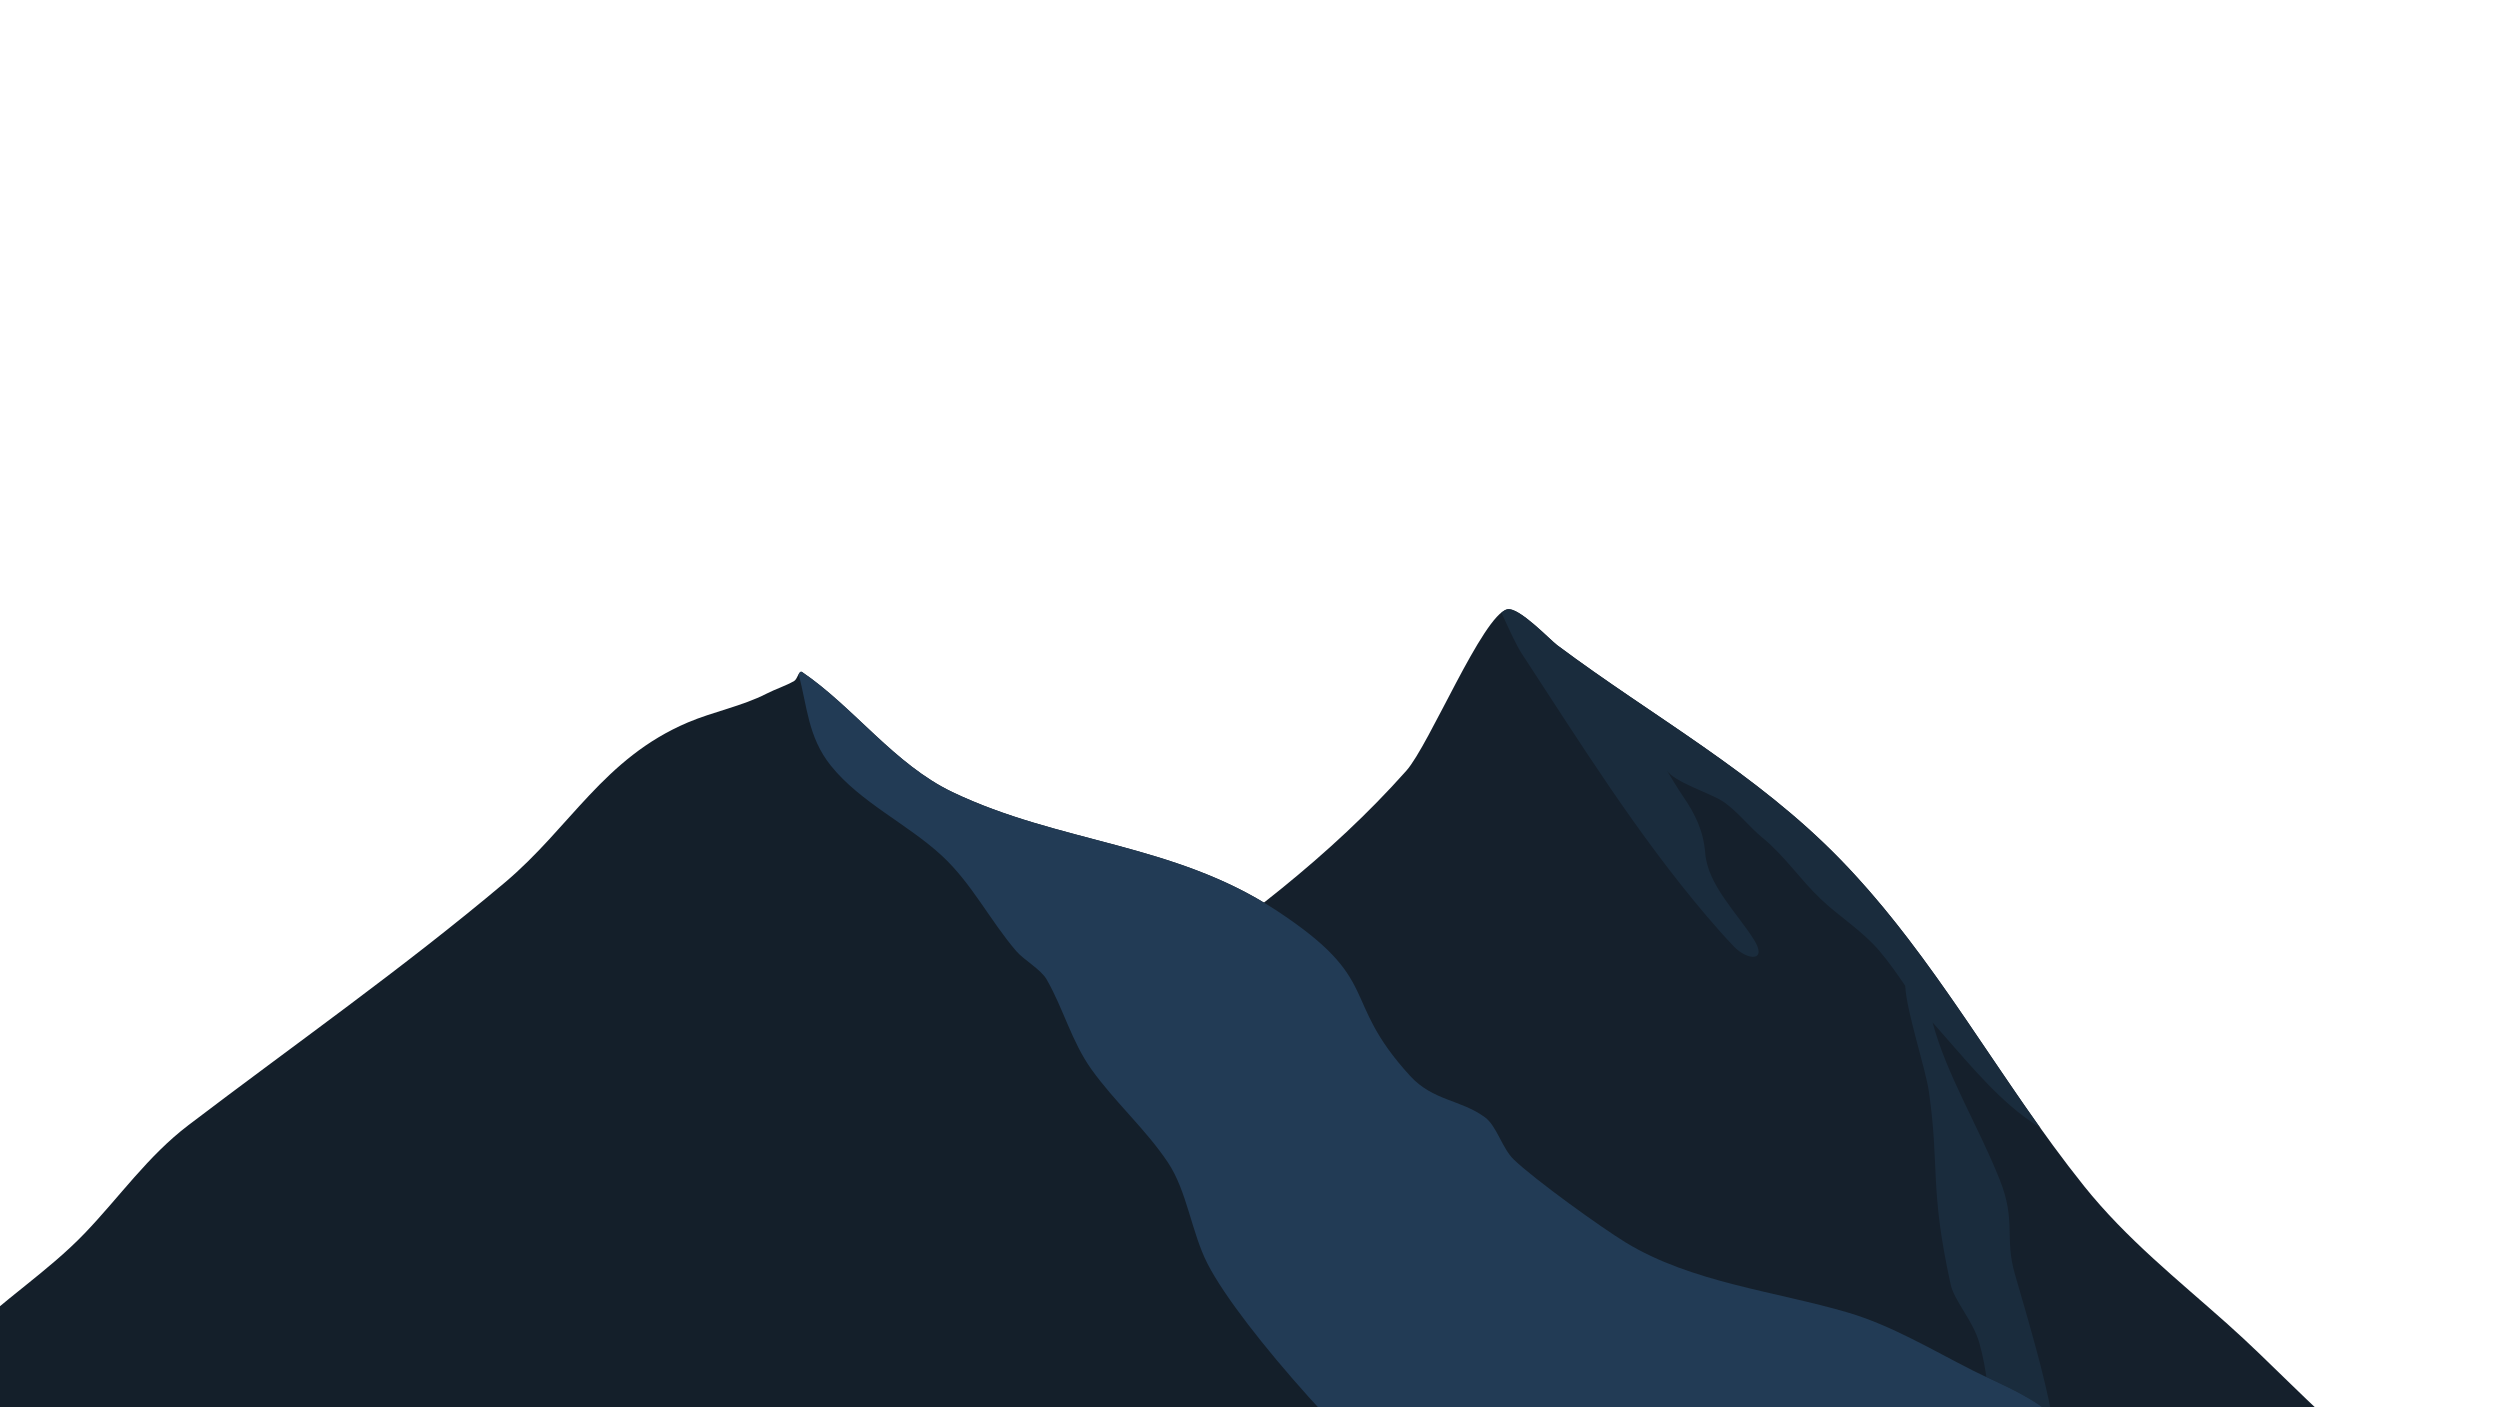
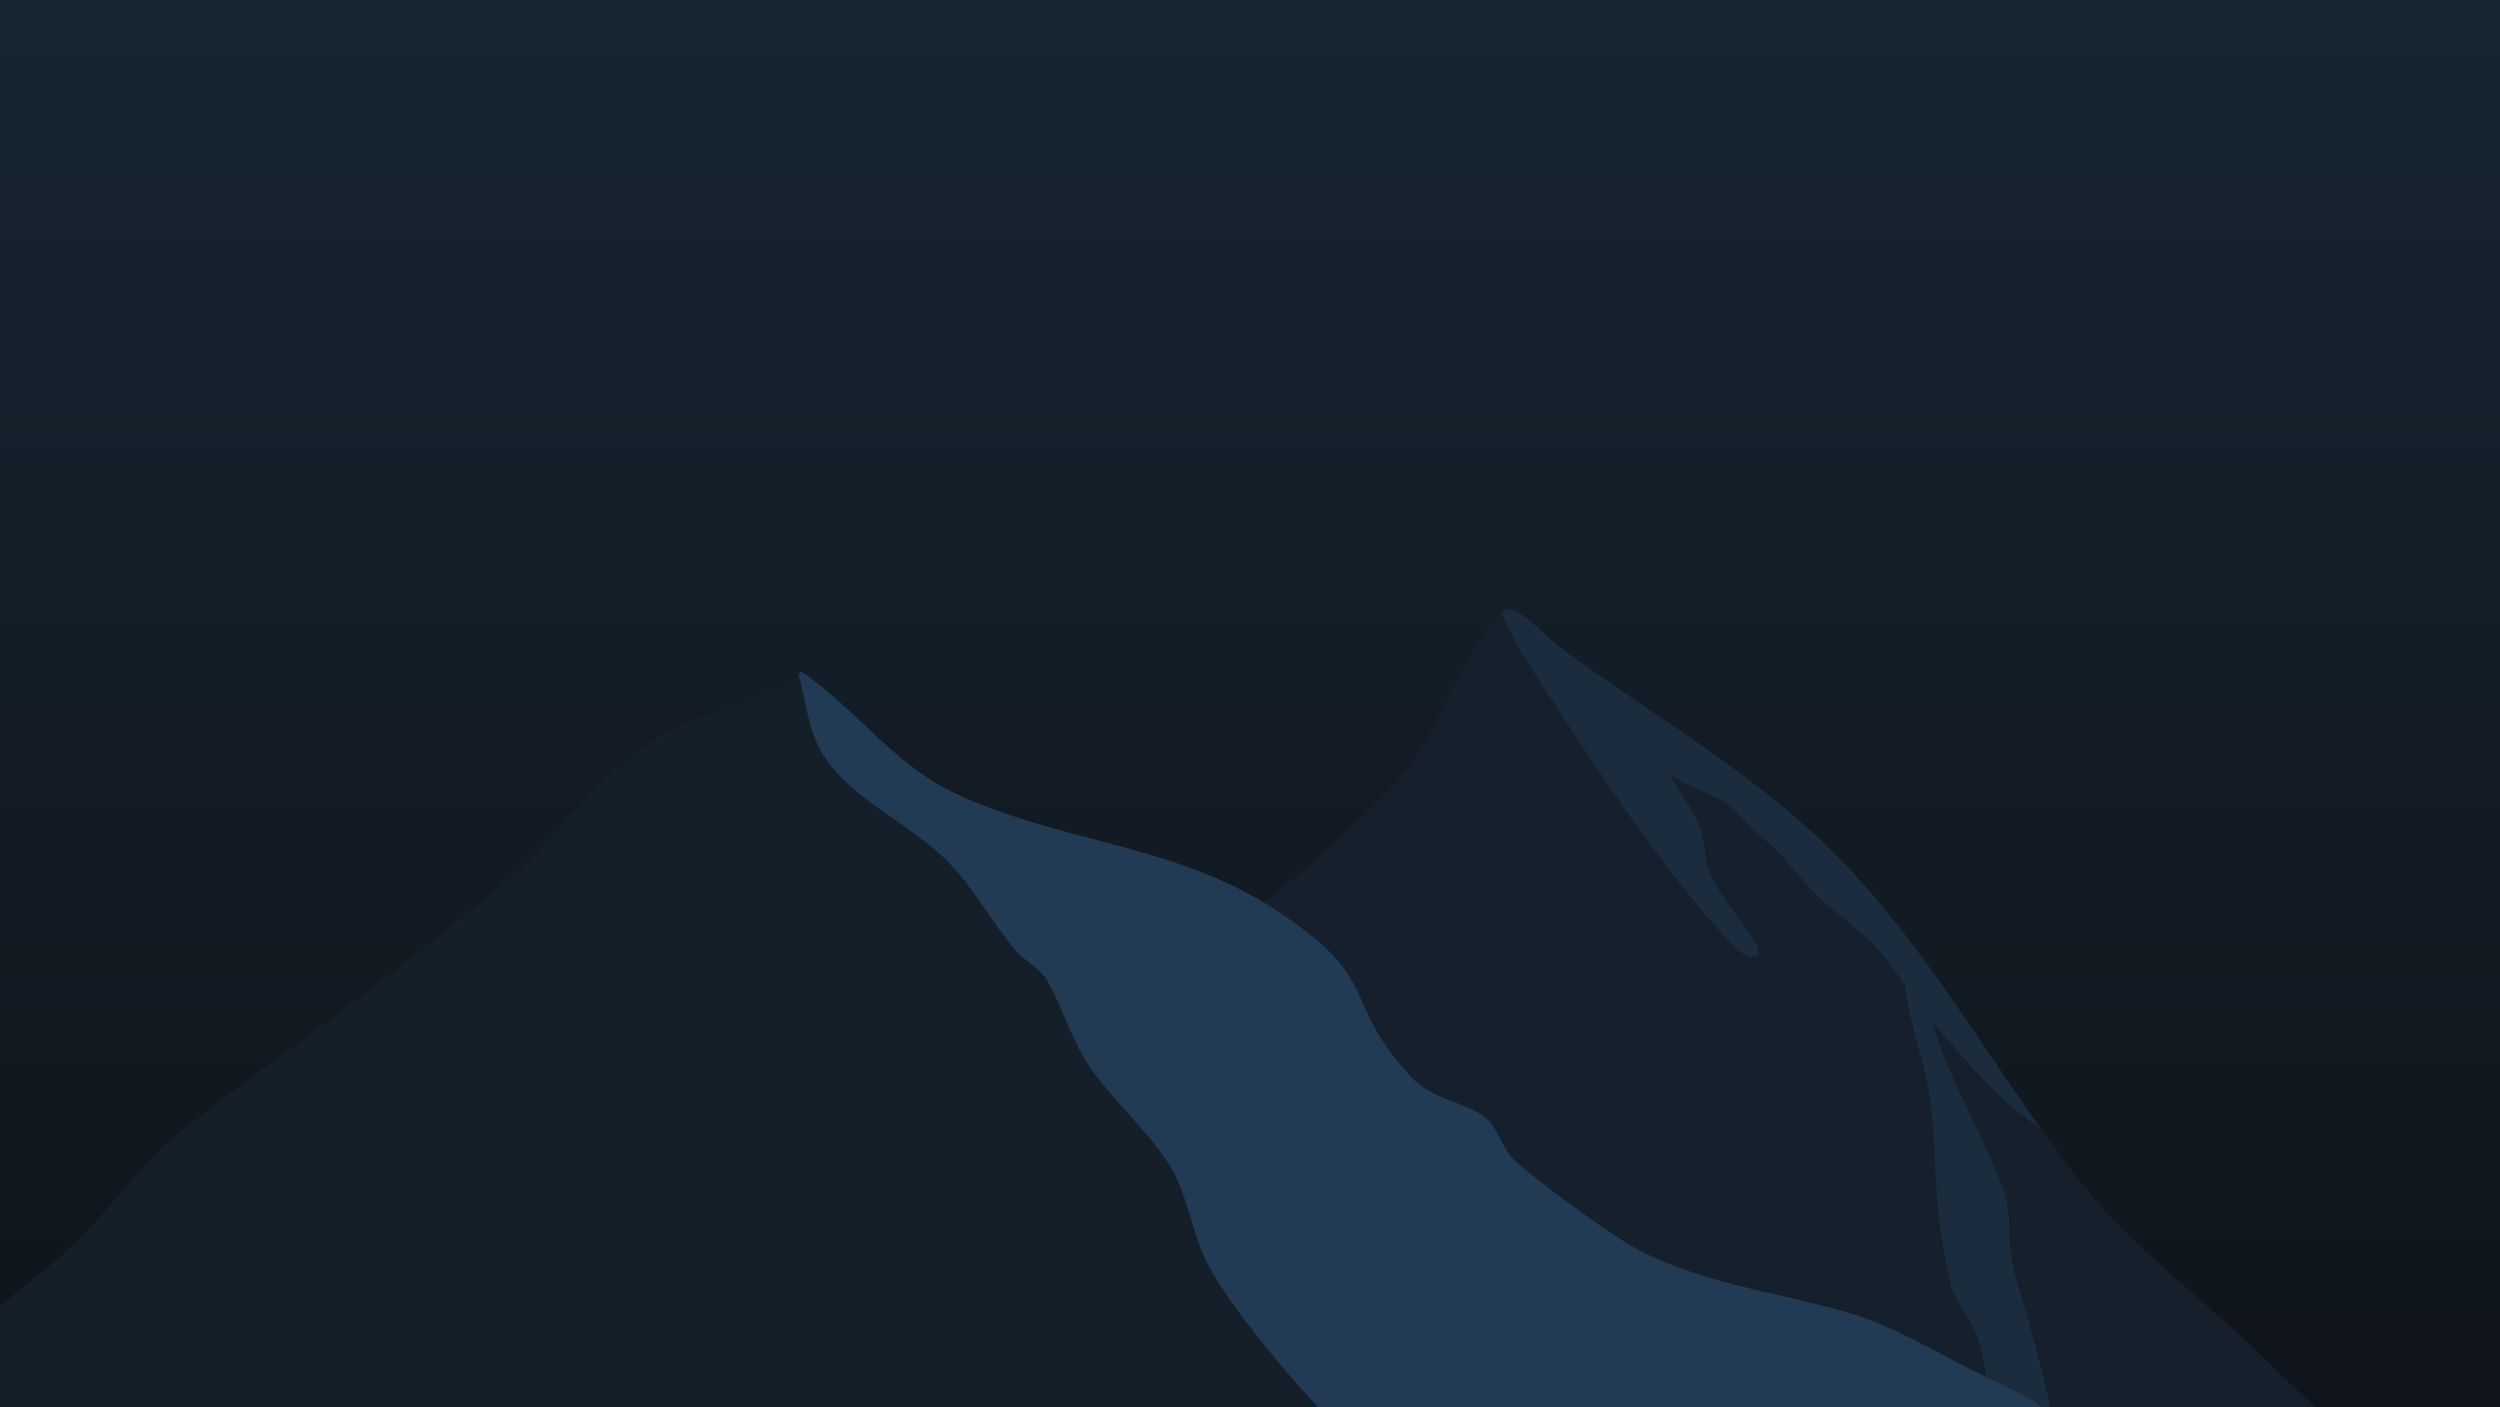
- <svg xmlns="http://www.w3.org/2000/svg" width="1920" height="1080" viewBox="0 0 508 285.75" version="1.1" id="svg5" xml:space="preserve">
-   <defs id="defs2" />
+ <svg xmlns="http://www.w3.org/2000/svg" xmlns:xlink="http://www.w3.org/1999/xlink" width="1920" height="1080" viewBox="0 0 508 285.75" version="1.1" id="svg5" xml:space="preserve">
+   <defs id="defs2">
+     <linearGradient id="linearGradient1648">
+       <stop style="stop-color:#172533;stop-opacity:1;" offset="0" id="sky-top" />
+       <stop style="stop-color:#0f141a;stop-opacity:1;" offset="1" id="sky-bottom" />
+     </linearGradient>
+     <linearGradient xlink:href="#linearGradient1648" id="linearGradient1650" x1="272.153" y1="-8.47" x2="272.153" y2="296.972" gradientUnits="userSpaceOnUse" />
+   </defs>
  <g id="layer3" style="display:inline">
-     <rect style="opacity:1;fill:none;fill-opacity:1;stroke:#000000;stroke-width:0.265;stroke-linecap:round;stroke-dasharray:none;stroke-opacity:0" id="sky" width="540.86" height="305.177" x="-14.711" y="-8.338" />
+     <rect style="opacity:1;fill:url(#linearGradient1650);fill-opacity:1;stroke:#000000;stroke-width:0.265;stroke-linecap:round;stroke-dasharray:none;stroke-opacity:0" id="sky" width="540.86" height="305.177" x="-14.711" y="-8.338" />
  </g>
  <g id="layer1">
    <path style="fill:#15202c;fill-opacity:1;stroke:none;stroke-width:0.265px;stroke-linecap:butt;stroke-linejoin:miter;stroke-opacity:1" d="m 81.758,285.11 c 3.264,0.235 6.39,-0.484 9.656,0.094 10.982,1.943 0.474,-6.142 11.778,-6.455 31.327,-0.869 12.717,-17.698 42.73,-25.342 45.697,-11.639 46.876,-25.705 86.482,-52.381 19.191,-12.926 37.944,-27.065 53.354,-44.404 4.702,-5.29 15.526,-31.596 20.509,-32.808 2.317,-0.564 8.705,6.203 10.144,7.278 19.546,14.605 40.422,25.9 57.65,43.65 19.377,19.964 32.115,44.66 49.411,66.257 8.62,10.763 18.973,18.966 29.168,28.057 8.823,7.867 16.814,16.563 25.846,24.191 5.703,4.816 28.114,25.318 18.316,33.449 -10.717,8.893 -73.735,-0.359 -88.48,-0.038 -54.927,1.196 -109.224,4.025 -164.18,0.339 -7.803,-0.523 -15.421,-2.902 -23.255,-3.545 -22.167,-1.819 5.8,0.977 -16.318,-1.318 -15.336,-1.591 -30.845,-0.246 -46.178,-2.149 -19.75,-2.452 9.761,0.376 -10.15,-0.188 -17.791,-0.503 -40.13,3.971 -56.011,-5.732 -11.831,-7.228 6.672,-5.168 -1.059,-15.492 -2.598,-3.47 -9.413,-8.041 -9.413,-13.463 z" id="back-shadow" />
    <path id="back-face" style="fill:#1a2c3d;fill-opacity:1;stroke:none;stroke-width:0.265px;stroke-linecap:butt;stroke-linejoin:miter;stroke-opacity:1" d="m 306.496,123.782 c -0.08,0.004 -0.157,0.014 -0.229,0.032 -0.365,0.089 -0.764,0.326 -1.186,0.666 1.645,3.571 3.053,6.67 4.167,8.372 11.928,18.227 23.41,36.676 37.585,53.341 1.765,2.075 3.568,4.12 5.448,6.091 2.826,2.962 6.942,3.155 4.12,-1.339 -3.415,-5.437 -9.389,-11.122 -9.9,-17.592 -0.356,-4.505 -2.038,-7.974 -4.585,-11.653 -0.827,-1.195 -2.589,-4.107 -3.214,-5.137 1.513,2.331 8.814,4.638 11.21,6.174 2.994,1.919 5.46,5.241 8.261,7.524 4.395,3.581 7.711,8.551 11.805,12.426 3.885,3.678 8.349,6.378 11.871,10.483 1.932,2.252 3.61,4.693 5.292,7.137 0.26,5.313 4.129,16.722 4.818,21.554 2.192,15.372 0.109,19.581 4.417,39.139 0.748,3.394 4.538,7.314 5.836,11.93 3.022,10.745 1.74,21.136 3.335,31.123 0.891,5.579 -0.977,13.519 3.04,19.927 1.681,2.681 8.918,-9.342 9.245,-11.594 2.432,-16.772 -2.014,-31.409 -8.416,-53.53 -2.129,-7.355 0.294,-10.66 -3.042,-19.068 -4.349,-10.96 -10.801,-21.297 -13.679,-32.047 0.084,0.096 0.165,0.194 0.25,0.289 5.522,6.2 11.529,13.733 18.161,18.742 1.126,0.85 2.302,1.662 3.51,2.45 -13.177,-18.458 -24.624,-38.066 -40.554,-54.478 -17.228,-17.749 -38.105,-29.045 -57.65,-43.65 -1.349,-1.008 -7.048,-7.018 -9.664,-7.301 -0.087,-0.009 -0.171,-0.012 -0.251,-0.009 z" />
  </g>
  <g id="layer2">
    <path style="fill:#141f2a;fill-opacity:1;stroke:none;stroke-width:0.265px;stroke-linecap:butt;stroke-linejoin:miter;stroke-opacity:1" d="m 428.886,303.571 c -1.284,-0.667 -2.644,-1.205 -3.852,-2 -3.428,-2.255 -3.449,-8.238 -5.669,-11.439 -3.738,-5.391 -12.947,-8.845 -18.448,-11.626 -8.253,-4.172 -16.565,-9.196 -25.464,-11.813 -14.581,-4.288 -31.778,-6.082 -45.134,-14.239 -4.959,-3.029 -18.317,-12.634 -22.708,-16.826 -2.357,-2.249 -3.471,-6.848 -5.889,-8.613 -4.932,-3.6 -10.532,-3.304 -15.191,-8.4 -14.513,-15.872 -5.199,-19.242 -27.344,-33.732 -20.753,-13.579 -44.027,-13.575 -65.681,-23.945 -11.76,-5.632 -19.959,-17.19 -30.507,-24.372 -0.672,-0.457 -0.924,1.409 -1.629,1.813 -1.793,1.029 -3.784,1.635 -5.638,2.587 -4.895,2.514 -10.859,3.662 -15.974,5.84 -17.116,7.286 -23.816,21.278 -37.21,32.558 -20.741,17.468 -42.747,32.899 -64.272,49.277 -8.237,6.268 -13.959,14.551 -21.048,21.945 -7.526,7.85 -16.805,13.653 -24.462,21.332 -18.852,18.905 -36.457,39.845 -55.94,58.024 -3.758,3.506 -13.151,9.542 -10.743,15.493 7.35,18.161 107.536,26.112 118.145,27.412 34.682,4.249 69.202,10.139 104.081,12.639 23.108,1.657 46.289,1.178 69.408,2.373 44.247,2.288 92.679,14.463 136.123,-0.8 11.65,-4.093 30.914,-11.002 38.244,-21.679 3.957,-5.765 6.284,-22.563 13.155,-33.198 4.31,-6.671 9.266,-14.136 14.314,-20.292 2.988,-3.643 7.523,-3.569 9.334,-8.32 z" id="front-shadow" />
    <path id="front-face" style="fill:#223b55;fill-opacity:1;stroke:#000000;stroke-width:0.265px;stroke-linecap:butt;stroke-linejoin:miter;stroke-opacity:0" d="m 162.765,136.497 c -0.184,0.02 -0.334,0.254 -0.484,0.526 1.74,6.346 1.854,12.711 6.543,18.557 5.991,7.469 15.573,11.832 22.583,18.319 6.059,5.607 9.761,13.132 15.066,19.333 1.596,1.865 5.016,3.725 6.202,5.786 3.389,5.891 5.085,12.633 9.083,18.239 4.744,6.652 11.015,12.149 15.567,18.959 3.895,5.827 4.795,14.245 8.05,20.586 6.794,13.237 32.783,41.889 45.134,50.531 5.327,3.727 19.028,9.759 25.213,11.013 6.131,1.243 13.373,-0.948 19.921,0.213 21.993,3.901 43.487,9.659 65.399,13.972 1.162,0.229 2.387,0.443 3.593,0.661 0.202,-0.336 0.395,-0.683 0.605,-1.008 4.31,-6.671 9.266,-14.136 14.314,-20.292 2.988,-3.643 7.523,-3.569 9.334,-8.319 -1.284,-0.667 -2.644,-1.205 -3.852,-2 -3.428,-2.255 -3.45,-8.238 -5.669,-11.439 -3.738,-5.391 -12.946,-8.845 -18.448,-11.626 -8.253,-4.172 -16.566,-9.196 -25.465,-11.813 -14.581,-4.288 -31.778,-6.082 -45.134,-14.239 -4.959,-3.029 -18.317,-12.635 -22.708,-16.826 -2.357,-2.249 -3.471,-6.848 -5.889,-8.613 -4.932,-3.6 -10.532,-3.304 -15.191,-8.399 -14.513,-15.872 -5.199,-19.242 -27.344,-33.731 -20.753,-13.579 -44.027,-13.576 -65.681,-23.946 -11.76,-5.632 -19.959,-17.19 -30.507,-24.372 -0.084,-0.057 -0.161,-0.078 -0.234,-0.07 z" />
  </g>
</svg>
